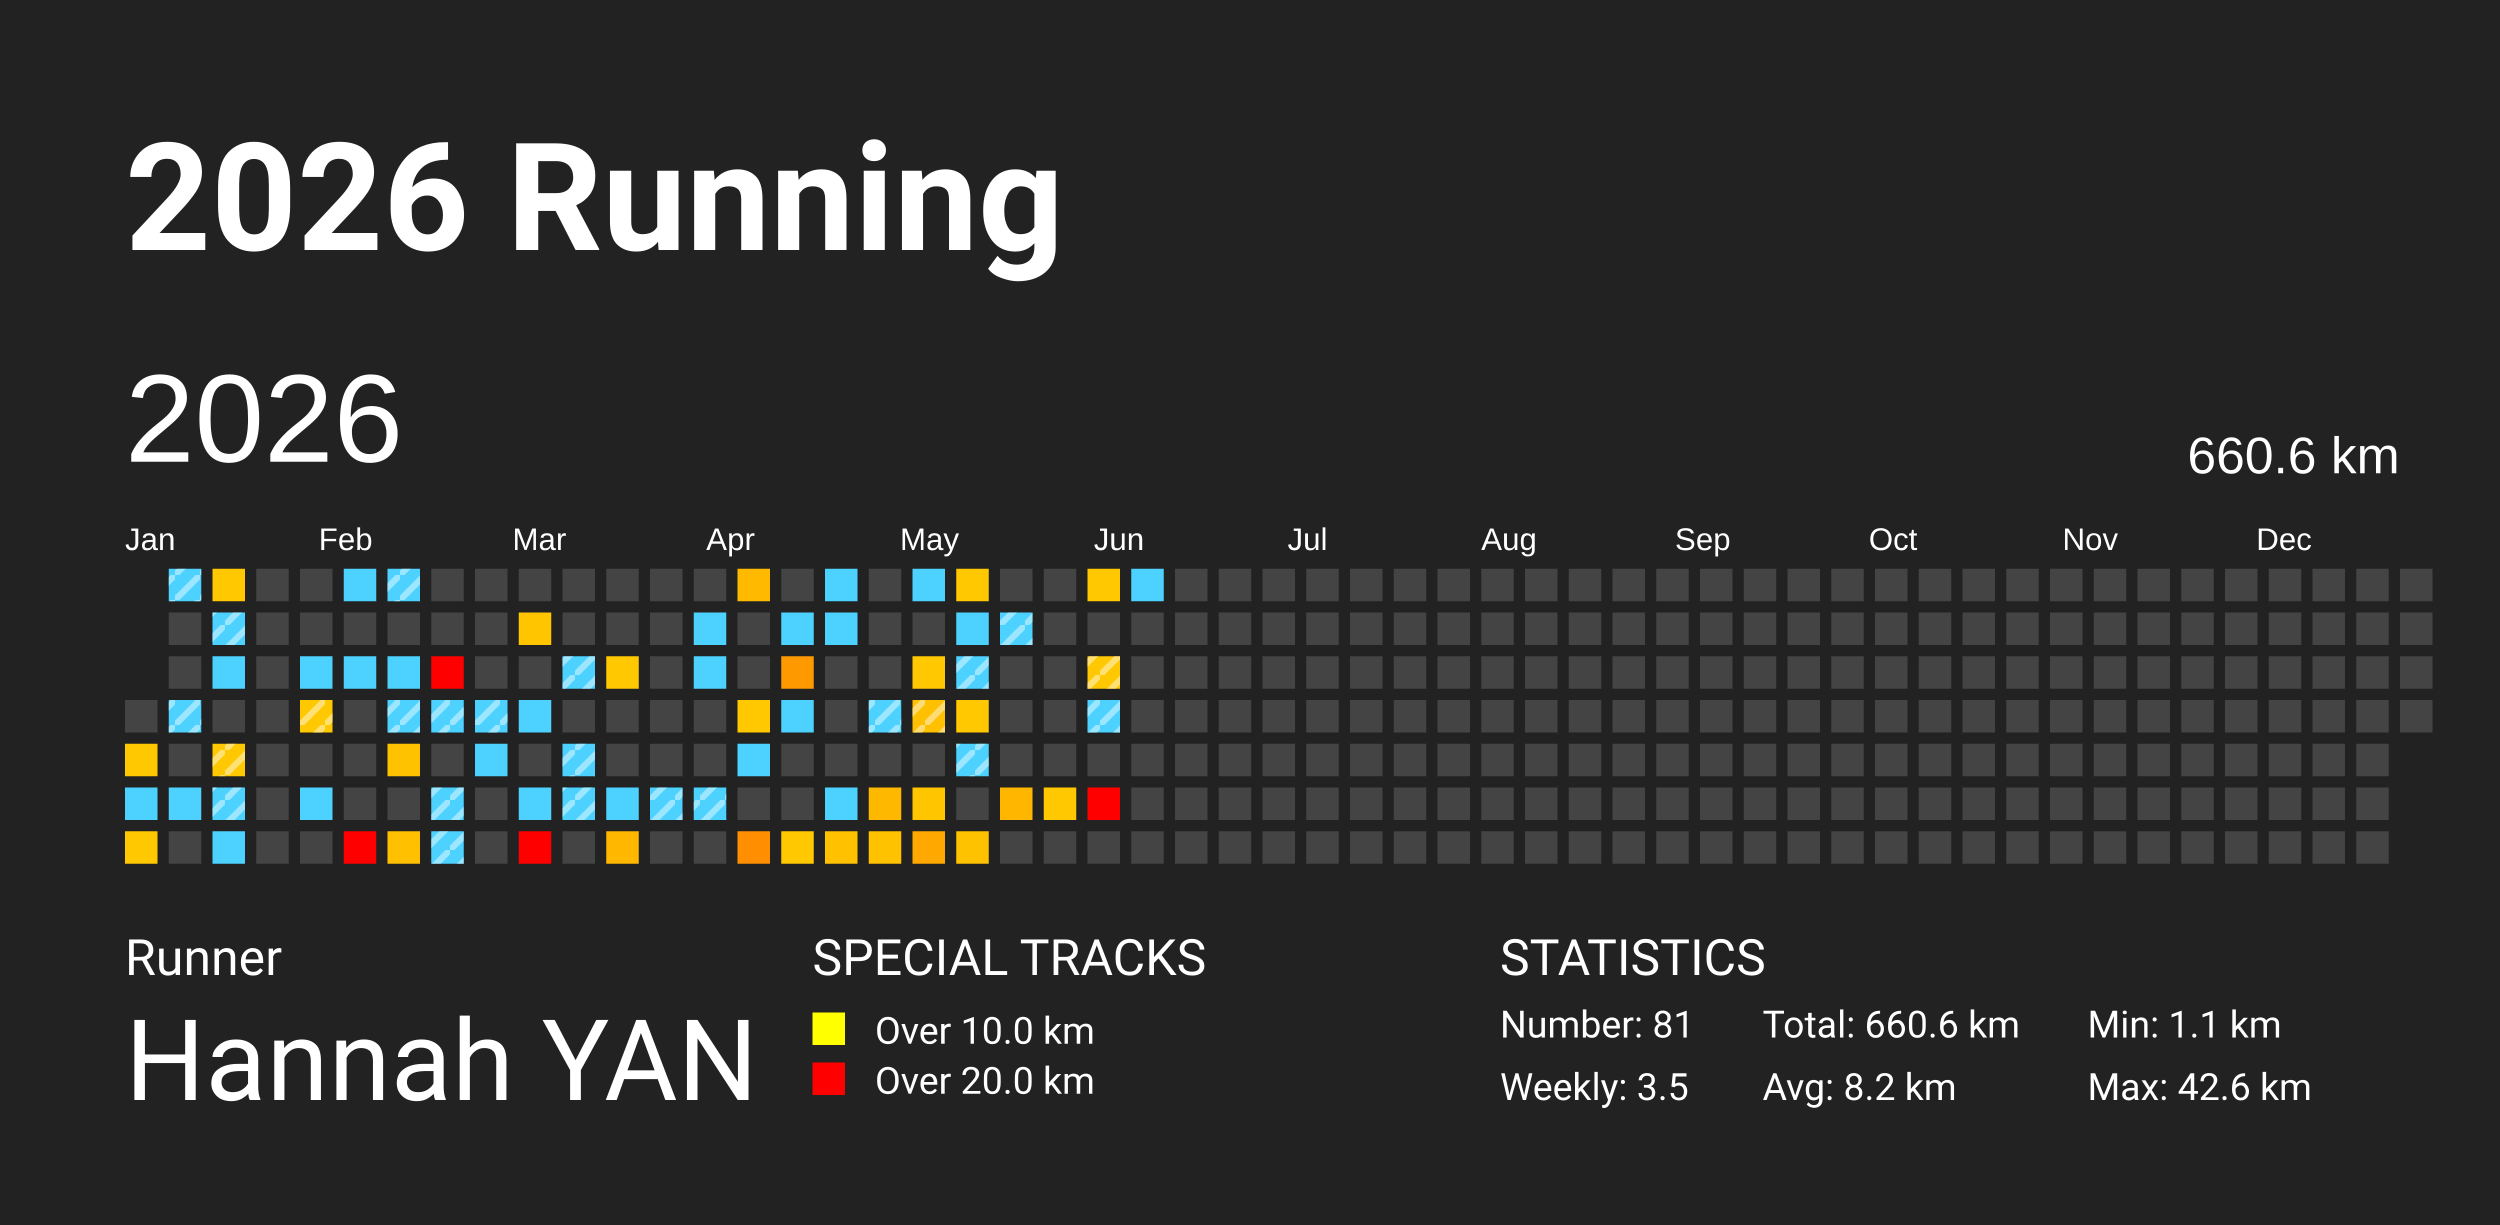
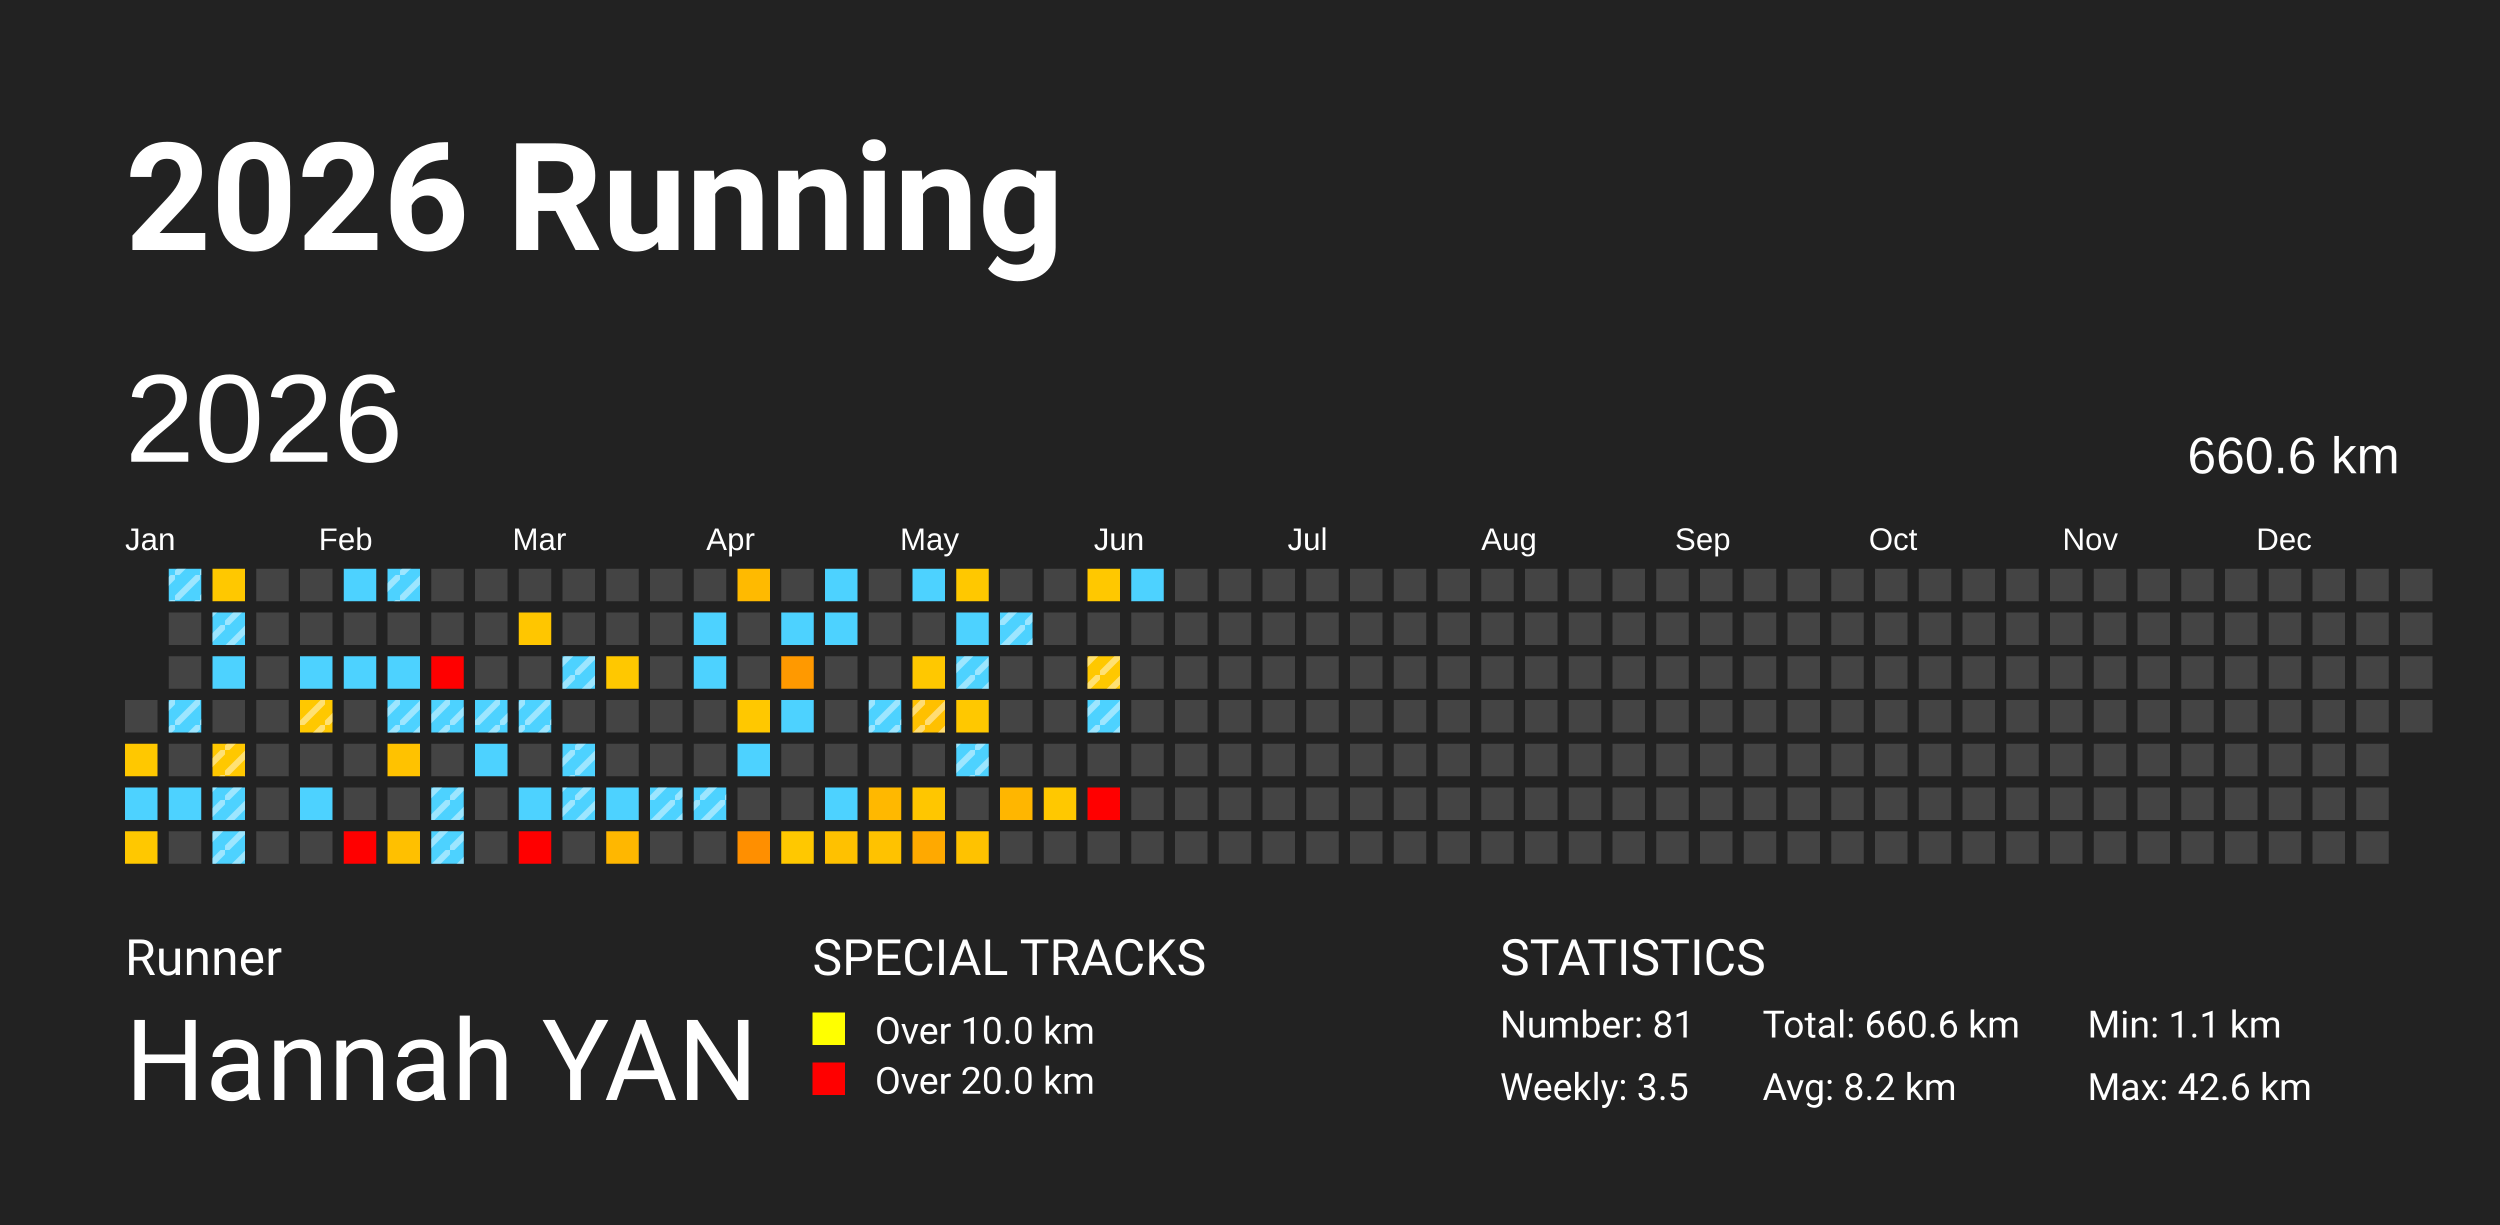
<svg xmlns="http://www.w3.org/2000/svg" baseProfile="full" height="98mm" version="1.1" viewBox="0,0,200,98" width="200mm">
  <defs>
    <pattern height="2" id="indoor-stripe" patternUnits="userSpaceOnUse" width="2">
      <line stroke="white" stroke-opacity="0.45" stroke-width="0.5" x1="0" x2="2" y1="2" y2="0" />
    </pattern>
  </defs>
  <rect fill="#222222" height="98" width="200" x="0" y="0" />
  <text fill="#FFFFFF" style="font-size:12px; font-family:-apple-system, BlinkMacSystemFont, 'Segoe UI', Roboto, 'Helvetica Neue', Arial, sans-serif; font-weight:bold;" x="10" y="20">2026 Running</text>
  <text fill="#FFFFFF" style="font-size:4px; font-family:-apple-system, BlinkMacSystemFont, 'Segoe UI', Roboto, 'Helvetica Neue', Arial, sans-serif;" x="10" y="78">Runner</text>
  <text fill="#FFFFFF" style="font-size:9px; font-family:-apple-system, BlinkMacSystemFont, 'Segoe UI', Roboto, 'Helvetica Neue', Arial, sans-serif;" x="10" y="88">Hannah YAN</text>
  <text fill="#FFFFFF" style="font-size:4px; font-family:-apple-system, BlinkMacSystemFont, 'Segoe UI', Roboto, 'Helvetica Neue', Arial, sans-serif;" x="65" y="78">SPECIAL TRACKS</text>
  <rect fill="yellow" height="2.6" width="2.6" x="65" y="81" />
  <text fill="#FFFFFF" style="font-size:3px; font-family:-apple-system, BlinkMacSystemFont, 'Segoe UI', Roboto, 'Helvetica Neue', Arial, sans-serif;" x="70" y="83.5">Over 10.0 km</text>
  <rect fill="red" height="2.6" width="2.6" x="65" y="85" />
  <text fill="#FFFFFF" style="font-size:3px; font-family:-apple-system, BlinkMacSystemFont, 'Segoe UI', Roboto, 'Helvetica Neue', Arial, sans-serif;" x="70" y="87.5">Over 20.0 km</text>
  <text fill="#FFFFFF" style="font-size:4px; font-family:-apple-system, BlinkMacSystemFont, 'Segoe UI', Roboto, 'Helvetica Neue', Arial, sans-serif;" x="120" y="78">STATISTICS</text>
  <text fill="#FFFFFF" style="font-size:3px; font-family:-apple-system, BlinkMacSystemFont, 'Segoe UI', Roboto, 'Helvetica Neue', Arial, sans-serif;" x="120" y="83">Number: 81</text>
  <text fill="#FFFFFF" style="font-size:3px; font-family:-apple-system, BlinkMacSystemFont, 'Segoe UI', Roboto, 'Helvetica Neue', Arial, sans-serif;" x="120" y="88">Weekly: 3.5</text>
  <text fill="#FFFFFF" style="font-size:3px; font-family:-apple-system, BlinkMacSystemFont, 'Segoe UI', Roboto, 'Helvetica Neue', Arial, sans-serif;" x="141" y="83">Total: 660.6 km</text>
  <text fill="#FFFFFF" style="font-size:3px; font-family:-apple-system, BlinkMacSystemFont, 'Segoe UI', Roboto, 'Helvetica Neue', Arial, sans-serif;" x="141" y="88">Avg: 8.2 km</text>
  <text fill="#FFFFFF" style="font-size:3px; font-family:-apple-system, BlinkMacSystemFont, 'Segoe UI', Roboto, 'Helvetica Neue', Arial, sans-serif;" x="167" y="83">Min: 1.1 km</text>
  <text fill="#FFFFFF" style="font-size:3px; font-family:-apple-system, BlinkMacSystemFont, 'Segoe UI', Roboto, 'Helvetica Neue', Arial, sans-serif;" x="167" y="88">Max: 42.6 km</text>
  <text dominant-baseline="hanging" fill="#FFFFFF" style="font-size:10.0px; font-family:Arial;" x="10" y="30">2026</text>
  <text dominant-baseline="hanging" fill="#FFFFFF" style="font-size:4.125px; font-family:Arial;" x="175" y="35">660.6 km</text>
  <text fill="#FFFFFF" style="font-size:2.5px; font-family:Arial" x="10.0" y="44">Jan</text>
  <text fill="#FFFFFF" style="font-size:2.5px; font-family:Arial" x="25.5" y="44">Feb</text>
  <text fill="#FFFFFF" style="font-size:2.5px; font-family:Arial" x="41.0" y="44">Mar</text>
  <text fill="#FFFFFF" style="font-size:2.5px; font-family:Arial" x="56.5" y="44">Apr</text>
  <text fill="#FFFFFF" style="font-size:2.5px; font-family:Arial" x="72.0" y="44">May</text>
  <text fill="#FFFFFF" style="font-size:2.5px; font-family:Arial" x="87.5" y="44">Jun</text>
  <text fill="#FFFFFF" style="font-size:2.5px; font-family:Arial" x="103.0" y="44">Jul</text>
  <text fill="#FFFFFF" style="font-size:2.5px; font-family:Arial" x="118.5" y="44">Aug</text>
  <text fill="#FFFFFF" style="font-size:2.5px; font-family:Arial" x="134.0" y="44">Sep</text>
  <text fill="#FFFFFF" style="font-size:2.5px; font-family:Arial" x="149.5" y="44">Oct</text>
  <text fill="#FFFFFF" style="font-size:2.5px; font-family:Arial" x="165.0" y="44">Nov</text>
  <text fill="#FFFFFF" style="font-size:2.5px; font-family:Arial" x="180.5" y="44">Dec</text>
  <rect fill="#444444" height="2.6" width="2.6" x="10.0" y="56.0" />
  <rect fill="#ffc800" height="2.6" width="2.6" x="10.0" y="59.5" />
  <rect fill="#4dd2ff" height="2.6" width="2.6" x="10.0" y="63.0" />
  <rect fill="#ffc800" height="2.6" width="2.6" x="10.0" y="66.5" />
  <rect fill="#4dd2ff" height="2.6" width="2.6" x="13.5" y="45.5" />
  <rect fill="url(#indoor-stripe)" height="2.6" style="pointer-events: none;" width="2.6" x="13.5" y="45.5" />
  <rect fill="#444444" height="2.6" width="2.6" x="13.5" y="49.0" />
  <rect fill="#444444" height="2.6" width="2.6" x="13.5" y="52.5" />
  <rect fill="#4dd2ff" height="2.6" width="2.6" x="13.5" y="56.0" />
  <rect fill="url(#indoor-stripe)" height="2.6" style="pointer-events: none;" width="2.6" x="13.5" y="56.0" />
  <rect fill="#444444" height="2.6" width="2.6" x="13.5" y="59.5" />
  <rect fill="#4dd2ff" height="2.6" width="2.6" x="13.5" y="63.0" />
  <rect fill="#444444" height="2.6" width="2.6" x="13.5" y="66.5" />
  <rect fill="#ffc800" height="2.6" width="2.6" x="17.0" y="45.5" />
  <rect fill="#4dd2ff" height="2.6" width="2.6" x="17.0" y="49.0" />
  <rect fill="url(#indoor-stripe)" height="2.6" style="pointer-events: none;" width="2.6" x="17.0" y="49.0" />
  <rect fill="#4dd2ff" height="2.6" width="2.6" x="17.0" y="52.5" />
  <rect fill="#444444" height="2.6" width="2.6" x="17.0" y="56.0" />
  <rect fill="#ffc800" height="2.6" width="2.6" x="17.0" y="59.5" />
  <rect fill="url(#indoor-stripe)" height="2.6" style="pointer-events: none;" width="2.6" x="17.0" y="59.5" />
  <rect fill="#4dd2ff" height="2.6" width="2.6" x="17.0" y="63.0" />
  <rect fill="url(#indoor-stripe)" height="2.6" style="pointer-events: none;" width="2.6" x="17.0" y="63.0" />
  <rect fill="#4dd2ff" height="2.6" width="2.6" x="17.0" y="66.5" />
+   <rect fill="url(#indoor-stripe)" height="2.6" style="pointer-events: none;" width="2.6" x="17.0" y="66.5" />
  <rect fill="#444444" height="2.6" width="2.6" x="20.5" y="45.5" />
  <rect fill="#444444" height="2.6" width="2.6" x="20.5" y="49.0" />
  <rect fill="#444444" height="2.6" width="2.6" x="20.5" y="52.5" />
  <rect fill="#444444" height="2.6" width="2.6" x="20.5" y="56.0" />
  <rect fill="#444444" height="2.6" width="2.6" x="20.5" y="59.5" />
  <rect fill="#444444" height="2.6" width="2.6" x="20.5" y="63.0" />
  <rect fill="#444444" height="2.6" width="2.6" x="20.5" y="66.5" />
  <rect fill="#444444" height="2.6" width="2.6" x="24.0" y="45.5" />
  <rect fill="#444444" height="2.6" width="2.6" x="24.0" y="49.0" />
  <rect fill="#4dd2ff" height="2.6" width="2.6" x="24.0" y="52.5" />
  <rect fill="#ffc800" height="2.6" width="2.6" x="24.0" y="56.0" />
  <rect fill="url(#indoor-stripe)" height="2.6" style="pointer-events: none;" width="2.6" x="24.0" y="56.0" />
  <rect fill="#444444" height="2.6" width="2.6" x="24.0" y="59.5" />
  <rect fill="#4dd2ff" height="2.6" width="2.6" x="24.0" y="63.0" />
  <rect fill="#444444" height="2.6" width="2.6" x="24.0" y="66.5" />
  <rect fill="#4dd2ff" height="2.6" width="2.6" x="27.5" y="45.5" />
  <rect fill="#444444" height="2.6" width="2.6" x="27.5" y="49.0" />
  <rect fill="#4dd2ff" height="2.6" width="2.6" x="27.5" y="52.5" />
  <rect fill="#444444" height="2.6" width="2.6" x="27.5" y="56.0" />
  <rect fill="#444444" height="2.6" width="2.6" x="27.5" y="59.5" />
  <rect fill="#444444" height="2.6" width="2.6" x="27.5" y="63.0" />
  <rect fill="red" height="2.6" width="2.6" x="27.5" y="66.5" />
  <rect fill="#4dd2ff" height="2.6" width="2.6" x="31.0" y="45.5" />
  <rect fill="url(#indoor-stripe)" height="2.6" style="pointer-events: none;" width="2.6" x="31.0" y="45.5" />
  <rect fill="#444444" height="2.6" width="2.6" x="31.0" y="49.0" />
  <rect fill="#4dd2ff" height="2.6" width="2.6" x="31.0" y="52.5" />
  <rect fill="#4dd2ff" height="2.6" width="2.6" x="31.0" y="56.0" />
  <rect fill="url(#indoor-stripe)" height="2.6" style="pointer-events: none;" width="2.6" x="31.0" y="56.0" />
  <rect fill="#ffc200" height="2.6" width="2.6" x="31.0" y="59.5" />
  <rect fill="#444444" height="2.6" width="2.6" x="31.0" y="63.0" />
  <rect fill="#ffc000" height="2.6" width="2.6" x="31.0" y="66.5" />
  <rect fill="#444444" height="2.6" width="2.6" x="34.5" y="45.5" />
  <rect fill="#444444" height="2.6" width="2.6" x="34.5" y="49.0" />
  <rect fill="red" height="2.6" width="2.6" x="34.5" y="52.5" />
  <rect fill="#4dd2ff" height="2.6" width="2.6" x="34.5" y="56.0" />
  <rect fill="url(#indoor-stripe)" height="2.6" style="pointer-events: none;" width="2.6" x="34.5" y="56.0" />
  <rect fill="#444444" height="2.6" width="2.6" x="34.5" y="59.5" />
  <rect fill="#4dd2ff" height="2.6" width="2.6" x="34.5" y="63.0" />
  <rect fill="url(#indoor-stripe)" height="2.6" style="pointer-events: none;" width="2.6" x="34.5" y="63.0" />
  <rect fill="#4dd2ff" height="2.6" width="2.6" x="34.5" y="66.5" />
  <rect fill="url(#indoor-stripe)" height="2.6" style="pointer-events: none;" width="2.6" x="34.5" y="66.5" />
  <rect fill="#444444" height="2.6" width="2.6" x="38.0" y="45.5" />
  <rect fill="#444444" height="2.6" width="2.6" x="38.0" y="49.0" />
  <rect fill="#444444" height="2.6" width="2.6" x="38.0" y="52.5" />
  <rect fill="#4dd2ff" height="2.6" width="2.6" x="38.0" y="56.0" />
  <rect fill="url(#indoor-stripe)" height="2.6" style="pointer-events: none;" width="2.6" x="38.0" y="56.0" />
  <rect fill="#4dd2ff" height="2.6" width="2.6" x="38.0" y="59.5" />
  <rect fill="#444444" height="2.6" width="2.6" x="38.0" y="63.0" />
  <rect fill="#444444" height="2.6" width="2.6" x="38.0" y="66.5" />
  <rect fill="#444444" height="2.6" width="2.6" x="41.5" y="45.5" />
  <rect fill="#ffc600" height="2.6" width="2.6" x="41.5" y="49.0" />
  <rect fill="#444444" height="2.6" width="2.6" x="41.5" y="52.5" />
  <rect fill="#4dd2ff" height="2.6" width="2.6" x="41.5" y="56.0" />
+   <rect fill="url(#indoor-stripe)" height="2.6" style="pointer-events: none;" width="2.6" x="41.5" y="56.0" />
  <rect fill="#444444" height="2.6" width="2.6" x="41.5" y="59.5" />
  <rect fill="#4dd2ff" height="2.6" width="2.6" x="41.5" y="63.0" />
  <rect fill="red" height="2.6" width="2.6" x="41.5" y="66.5" />
  <rect fill="#444444" height="2.6" width="2.6" x="45.0" y="45.5" />
  <rect fill="#444444" height="2.6" width="2.6" x="45.0" y="49.0" />
  <rect fill="#4dd2ff" height="2.6" width="2.6" x="45.0" y="52.5" />
  <rect fill="url(#indoor-stripe)" height="2.6" style="pointer-events: none;" width="2.6" x="45.0" y="52.5" />
  <rect fill="#444444" height="2.6" width="2.6" x="45.0" y="56.0" />
  <rect fill="#4dd2ff" height="2.6" width="2.6" x="45.0" y="59.5" />
  <rect fill="url(#indoor-stripe)" height="2.6" style="pointer-events: none;" width="2.6" x="45.0" y="59.5" />
  <rect fill="#4dd2ff" height="2.6" width="2.6" x="45.0" y="63.0" />
  <rect fill="url(#indoor-stripe)" height="2.6" style="pointer-events: none;" width="2.6" x="45.0" y="63.0" />
  <rect fill="#444444" height="2.6" width="2.6" x="45.0" y="66.5" />
  <rect fill="#444444" height="2.6" width="2.6" x="48.5" y="45.5" />
  <rect fill="#444444" height="2.6" width="2.6" x="48.5" y="49.0" />
  <rect fill="#ffc800" height="2.6" width="2.6" x="48.5" y="52.5" />
  <rect fill="#444444" height="2.6" width="2.6" x="48.5" y="56.0" />
  <rect fill="#444444" height="2.6" width="2.6" x="48.5" y="59.5" />
  <rect fill="#4dd2ff" height="2.6" width="2.6" x="48.5" y="63.0" />
  <rect fill="#ffb700" height="2.6" width="2.6" x="48.5" y="66.5" />
  <rect fill="#444444" height="2.6" width="2.6" x="52.0" y="45.5" />
  <rect fill="#444444" height="2.6" width="2.6" x="52.0" y="49.0" />
  <rect fill="#444444" height="2.6" width="2.6" x="52.0" y="52.5" />
  <rect fill="#444444" height="2.6" width="2.6" x="52.0" y="56.0" />
  <rect fill="#444444" height="2.6" width="2.6" x="52.0" y="59.5" />
  <rect fill="#4dd2ff" height="2.6" width="2.6" x="52.0" y="63.0" />
  <rect fill="url(#indoor-stripe)" height="2.6" style="pointer-events: none;" width="2.6" x="52.0" y="63.0" />
  <rect fill="#444444" height="2.6" width="2.6" x="52.0" y="66.5" />
  <rect fill="#444444" height="2.6" width="2.6" x="55.5" y="45.5" />
  <rect fill="#4dd2ff" height="2.6" width="2.6" x="55.5" y="49.0" />
  <rect fill="#4dd2ff" height="2.6" width="2.6" x="55.5" y="52.5" />
  <rect fill="#444444" height="2.6" width="2.6" x="55.5" y="56.0" />
  <rect fill="#444444" height="2.6" width="2.6" x="55.5" y="59.5" />
  <rect fill="#4dd2ff" height="2.6" width="2.6" x="55.5" y="63.0" />
  <rect fill="url(#indoor-stripe)" height="2.6" style="pointer-events: none;" width="2.6" x="55.5" y="63.0" />
  <rect fill="#444444" height="2.6" width="2.6" x="55.5" y="66.5" />
  <rect fill="#ffba00" height="2.6" width="2.6" x="59.0" y="45.5" />
  <rect fill="#444444" height="2.6" width="2.6" x="59.0" y="49.0" />
  <rect fill="#444444" height="2.6" width="2.6" x="59.0" y="52.5" />
  <rect fill="#ffc800" height="2.6" width="2.6" x="59.0" y="56.0" />
  <rect fill="#4dd2ff" height="2.6" width="2.6" x="59.0" y="59.5" />
  <rect fill="#444444" height="2.6" width="2.6" x="59.0" y="63.0" />
  <rect fill="#ff8f00" height="2.6" width="2.6" x="59.0" y="66.5" />
  <rect fill="#444444" height="2.6" width="2.6" x="62.5" y="45.5" />
  <rect fill="#4dd2ff" height="2.6" width="2.6" x="62.5" y="49.0" />
  <rect fill="#ff9900" height="2.6" width="2.6" x="62.5" y="52.5" />
  <rect fill="#4dd2ff" height="2.6" width="2.6" x="62.5" y="56.0" />
  <rect fill="#444444" height="2.6" width="2.6" x="62.5" y="59.5" />
  <rect fill="#444444" height="2.6" width="2.6" x="62.5" y="63.0" />
  <rect fill="#ffc800" height="2.6" width="2.6" x="62.5" y="66.5" />
  <rect fill="#4dd2ff" height="2.6" width="2.6" x="66.0" y="45.5" />
  <rect fill="#4dd2ff" height="2.6" width="2.6" x="66.0" y="49.0" />
  <rect fill="#444444" height="2.6" width="2.6" x="66.0" y="52.5" />
  <rect fill="#444444" height="2.6" width="2.6" x="66.0" y="56.0" />
  <rect fill="#444444" height="2.6" width="2.6" x="66.0" y="59.5" />
  <rect fill="#4dd2ff" height="2.6" width="2.6" x="66.0" y="63.0" />
  <rect fill="#ffc100" height="2.6" width="2.6" x="66.0" y="66.5" />
  <rect fill="#444444" height="2.6" width="2.6" x="69.5" y="45.5" />
  <rect fill="#444444" height="2.6" width="2.6" x="69.5" y="49.0" />
  <rect fill="#444444" height="2.6" width="2.6" x="69.5" y="52.5" />
  <rect fill="#4dd2ff" height="2.6" width="2.6" x="69.5" y="56.0" />
  <rect fill="url(#indoor-stripe)" height="2.6" style="pointer-events: none;" width="2.6" x="69.5" y="56.0" />
  <rect fill="#444444" height="2.6" width="2.6" x="69.5" y="59.5" />
  <rect fill="#ffb800" height="2.6" width="2.6" x="69.5" y="63.0" />
  <rect fill="#ffc200" height="2.6" width="2.6" x="69.5" y="66.5" />
  <rect fill="#4dd2ff" height="2.6" width="2.6" x="73.0" y="45.5" />
  <rect fill="#444444" height="2.6" width="2.6" x="73.0" y="49.0" />
  <rect fill="#ffc800" height="2.6" width="2.6" x="73.0" y="52.5" />
  <rect fill="#ffc000" height="2.6" width="2.6" x="73.0" y="56.0" />
  <rect fill="url(#indoor-stripe)" height="2.6" style="pointer-events: none;" width="2.6" x="73.0" y="56.0" />
  <rect fill="#444444" height="2.6" width="2.6" x="73.0" y="59.5" />
  <rect fill="#ffc600" height="2.6" width="2.6" x="73.0" y="63.0" />
  <rect fill="#ffa900" height="2.6" width="2.6" x="73.0" y="66.5" />
  <rect fill="#ffc800" height="2.6" width="2.6" x="76.5" y="45.5" />
  <rect fill="#4dd2ff" height="2.6" width="2.6" x="76.5" y="49.0" />
  <rect fill="#4dd2ff" height="2.6" width="2.6" x="76.5" y="52.5" />
  <rect fill="url(#indoor-stripe)" height="2.6" style="pointer-events: none;" width="2.6" x="76.5" y="52.5" />
  <rect fill="#ffc800" height="2.6" width="2.6" x="76.5" y="56.0" />
  <rect fill="#4dd2ff" height="2.6" width="2.6" x="76.5" y="59.5" />
  <rect fill="url(#indoor-stripe)" height="2.6" style="pointer-events: none;" width="2.6" x="76.5" y="59.5" />
  <rect fill="#444444" height="2.6" width="2.6" x="76.5" y="63.0" />
  <rect fill="#ffc200" height="2.6" width="2.6" x="76.5" y="66.5" />
  <rect fill="#444444" height="2.6" width="2.6" x="80.0" y="45.5" />
  <rect fill="#4dd2ff" height="2.6" width="2.6" x="80.0" y="49.0" />
  <rect fill="url(#indoor-stripe)" height="2.6" style="pointer-events: none;" width="2.6" x="80.0" y="49.0" />
  <rect fill="#444444" height="2.6" width="2.6" x="80.0" y="52.5" />
  <rect fill="#444444" height="2.6" width="2.6" x="80.0" y="56.0" />
  <rect fill="#444444" height="2.6" width="2.6" x="80.0" y="59.5" />
  <rect fill="#ffb600" height="2.6" width="2.6" x="80.0" y="63.0" />
  <rect fill="#444444" height="2.6" width="2.6" x="80.0" y="66.5" />
  <rect fill="#444444" height="2.6" width="2.6" x="83.5" y="45.5" />
  <rect fill="#444444" height="2.6" width="2.6" x="83.5" y="49.0" />
  <rect fill="#444444" height="2.6" width="2.6" x="83.5" y="52.5" />
  <rect fill="#444444" height="2.6" width="2.6" x="83.5" y="56.0" />
  <rect fill="#444444" height="2.6" width="2.6" x="83.5" y="59.5" />
  <rect fill="#ffc800" height="2.6" width="2.6" x="83.5" y="63.0" />
  <rect fill="#444444" height="2.6" width="2.6" x="83.5" y="66.5" />
  <rect fill="#ffc800" height="2.6" width="2.6" x="87.0" y="45.5" />
  <rect fill="#444444" height="2.6" width="2.6" x="87.0" y="49.0" />
  <rect fill="#ffc800" height="2.6" width="2.6" x="87.0" y="52.5" />
  <rect fill="url(#indoor-stripe)" height="2.6" style="pointer-events: none;" width="2.6" x="87.0" y="52.5" />
  <rect fill="#4dd2ff" height="2.6" width="2.6" x="87.0" y="56.0" />
  <rect fill="url(#indoor-stripe)" height="2.6" style="pointer-events: none;" width="2.6" x="87.0" y="56.0" />
  <rect fill="#444444" height="2.6" width="2.6" x="87.0" y="59.5" />
  <rect fill="red" height="2.6" width="2.6" x="87.0" y="63.0" />
  <rect fill="#444444" height="2.6" width="2.6" x="87.0" y="66.5" />
  <rect fill="#4dd2ff" height="2.6" width="2.6" x="90.5" y="45.5" />
  <rect fill="#444444" height="2.6" width="2.6" x="90.5" y="49.0" />
  <rect fill="#444444" height="2.6" width="2.6" x="90.5" y="52.5" />
  <rect fill="#444444" height="2.6" width="2.6" x="90.5" y="56.0" />
  <rect fill="#444444" height="2.6" width="2.6" x="90.5" y="59.5" />
  <rect fill="#444444" height="2.6" width="2.6" x="90.5" y="63.0" />
  <rect fill="#444444" height="2.6" width="2.6" x="90.5" y="66.5" />
  <rect fill="#444444" height="2.6" width="2.6" x="94.0" y="45.5" />
  <rect fill="#444444" height="2.6" width="2.6" x="94.0" y="49.0" />
  <rect fill="#444444" height="2.6" width="2.6" x="94.0" y="52.5" />
  <rect fill="#444444" height="2.6" width="2.6" x="94.0" y="56.0" />
  <rect fill="#444444" height="2.6" width="2.6" x="94.0" y="59.5" />
  <rect fill="#444444" height="2.6" width="2.6" x="94.0" y="63.0" />
  <rect fill="#444444" height="2.6" width="2.6" x="94.0" y="66.5" />
  <rect fill="#444444" height="2.6" width="2.6" x="97.5" y="45.5" />
  <rect fill="#444444" height="2.6" width="2.6" x="97.5" y="49.0" />
  <rect fill="#444444" height="2.6" width="2.6" x="97.5" y="52.5" />
  <rect fill="#444444" height="2.6" width="2.6" x="97.5" y="56.0" />
  <rect fill="#444444" height="2.6" width="2.6" x="97.5" y="59.5" />
  <rect fill="#444444" height="2.6" width="2.6" x="97.5" y="63.0" />
  <rect fill="#444444" height="2.6" width="2.6" x="97.5" y="66.5" />
  <rect fill="#444444" height="2.6" width="2.6" x="101.0" y="45.5" />
  <rect fill="#444444" height="2.6" width="2.6" x="101.0" y="49.0" />
  <rect fill="#444444" height="2.6" width="2.6" x="101.0" y="52.5" />
  <rect fill="#444444" height="2.6" width="2.6" x="101.0" y="56.0" />
  <rect fill="#444444" height="2.6" width="2.6" x="101.0" y="59.5" />
  <rect fill="#444444" height="2.6" width="2.6" x="101.0" y="63.0" />
  <rect fill="#444444" height="2.6" width="2.6" x="101.0" y="66.5" />
  <rect fill="#444444" height="2.6" width="2.6" x="104.5" y="45.5" />
  <rect fill="#444444" height="2.6" width="2.6" x="104.5" y="49.0" />
  <rect fill="#444444" height="2.6" width="2.6" x="104.5" y="52.5" />
  <rect fill="#444444" height="2.6" width="2.6" x="104.5" y="56.0" />
  <rect fill="#444444" height="2.6" width="2.6" x="104.5" y="59.5" />
  <rect fill="#444444" height="2.6" width="2.6" x="104.5" y="63.0" />
  <rect fill="#444444" height="2.6" width="2.6" x="104.5" y="66.5" />
  <rect fill="#444444" height="2.6" width="2.6" x="108.0" y="45.5" />
  <rect fill="#444444" height="2.6" width="2.6" x="108.0" y="49.0" />
  <rect fill="#444444" height="2.6" width="2.6" x="108.0" y="52.5" />
  <rect fill="#444444" height="2.6" width="2.6" x="108.0" y="56.0" />
  <rect fill="#444444" height="2.6" width="2.6" x="108.0" y="59.5" />
  <rect fill="#444444" height="2.6" width="2.6" x="108.0" y="63.0" />
  <rect fill="#444444" height="2.6" width="2.6" x="108.0" y="66.5" />
  <rect fill="#444444" height="2.6" width="2.6" x="111.5" y="45.5" />
  <rect fill="#444444" height="2.6" width="2.6" x="111.5" y="49.0" />
  <rect fill="#444444" height="2.6" width="2.6" x="111.5" y="52.5" />
  <rect fill="#444444" height="2.6" width="2.6" x="111.5" y="56.0" />
  <rect fill="#444444" height="2.6" width="2.6" x="111.5" y="59.5" />
  <rect fill="#444444" height="2.6" width="2.6" x="111.5" y="63.0" />
  <rect fill="#444444" height="2.6" width="2.6" x="111.5" y="66.5" />
  <rect fill="#444444" height="2.6" width="2.6" x="115.0" y="45.5" />
  <rect fill="#444444" height="2.6" width="2.6" x="115.0" y="49.0" />
  <rect fill="#444444" height="2.6" width="2.6" x="115.0" y="52.5" />
  <rect fill="#444444" height="2.6" width="2.6" x="115.0" y="56.0" />
  <rect fill="#444444" height="2.6" width="2.6" x="115.0" y="59.5" />
  <rect fill="#444444" height="2.6" width="2.6" x="115.0" y="63.0" />
  <rect fill="#444444" height="2.6" width="2.6" x="115.0" y="66.5" />
  <rect fill="#444444" height="2.6" width="2.6" x="118.5" y="45.5" />
  <rect fill="#444444" height="2.6" width="2.6" x="118.5" y="49.0" />
  <rect fill="#444444" height="2.6" width="2.6" x="118.5" y="52.5" />
  <rect fill="#444444" height="2.6" width="2.6" x="118.5" y="56.0" />
  <rect fill="#444444" height="2.6" width="2.6" x="118.5" y="59.5" />
  <rect fill="#444444" height="2.6" width="2.6" x="118.5" y="63.0" />
  <rect fill="#444444" height="2.6" width="2.6" x="118.5" y="66.5" />
  <rect fill="#444444" height="2.6" width="2.6" x="122.0" y="45.5" />
  <rect fill="#444444" height="2.6" width="2.6" x="122.0" y="49.0" />
  <rect fill="#444444" height="2.6" width="2.6" x="122.0" y="52.5" />
  <rect fill="#444444" height="2.6" width="2.6" x="122.0" y="56.0" />
  <rect fill="#444444" height="2.6" width="2.6" x="122.0" y="59.5" />
  <rect fill="#444444" height="2.6" width="2.6" x="122.0" y="63.0" />
  <rect fill="#444444" height="2.6" width="2.6" x="122.0" y="66.5" />
  <rect fill="#444444" height="2.6" width="2.6" x="125.5" y="45.5" />
  <rect fill="#444444" height="2.6" width="2.6" x="125.5" y="49.0" />
  <rect fill="#444444" height="2.6" width="2.6" x="125.5" y="52.5" />
  <rect fill="#444444" height="2.6" width="2.6" x="125.5" y="56.0" />
  <rect fill="#444444" height="2.6" width="2.6" x="125.5" y="59.5" />
  <rect fill="#444444" height="2.6" width="2.6" x="125.5" y="63.0" />
  <rect fill="#444444" height="2.6" width="2.6" x="125.5" y="66.5" />
  <rect fill="#444444" height="2.6" width="2.6" x="129.0" y="45.5" />
  <rect fill="#444444" height="2.6" width="2.6" x="129.0" y="49.0" />
  <rect fill="#444444" height="2.6" width="2.6" x="129.0" y="52.5" />
  <rect fill="#444444" height="2.6" width="2.6" x="129.0" y="56.0" />
  <rect fill="#444444" height="2.6" width="2.6" x="129.0" y="59.5" />
  <rect fill="#444444" height="2.6" width="2.6" x="129.0" y="63.0" />
  <rect fill="#444444" height="2.6" width="2.6" x="129.0" y="66.5" />
  <rect fill="#444444" height="2.6" width="2.6" x="132.5" y="45.5" />
  <rect fill="#444444" height="2.6" width="2.6" x="132.5" y="49.0" />
  <rect fill="#444444" height="2.6" width="2.6" x="132.5" y="52.5" />
  <rect fill="#444444" height="2.6" width="2.6" x="132.5" y="56.0" />
  <rect fill="#444444" height="2.6" width="2.6" x="132.5" y="59.5" />
  <rect fill="#444444" height="2.6" width="2.6" x="132.5" y="63.0" />
  <rect fill="#444444" height="2.6" width="2.6" x="132.5" y="66.5" />
  <rect fill="#444444" height="2.6" width="2.6" x="136.0" y="45.5" />
  <rect fill="#444444" height="2.6" width="2.6" x="136.0" y="49.0" />
  <rect fill="#444444" height="2.6" width="2.6" x="136.0" y="52.5" />
  <rect fill="#444444" height="2.6" width="2.6" x="136.0" y="56.0" />
  <rect fill="#444444" height="2.6" width="2.6" x="136.0" y="59.5" />
  <rect fill="#444444" height="2.6" width="2.6" x="136.0" y="63.0" />
  <rect fill="#444444" height="2.6" width="2.6" x="136.0" y="66.5" />
  <rect fill="#444444" height="2.6" width="2.6" x="139.5" y="45.5" />
  <rect fill="#444444" height="2.6" width="2.6" x="139.5" y="49.0" />
  <rect fill="#444444" height="2.6" width="2.6" x="139.5" y="52.5" />
  <rect fill="#444444" height="2.6" width="2.6" x="139.5" y="56.0" />
  <rect fill="#444444" height="2.6" width="2.6" x="139.5" y="59.5" />
  <rect fill="#444444" height="2.6" width="2.6" x="139.5" y="63.0" />
  <rect fill="#444444" height="2.6" width="2.6" x="139.5" y="66.5" />
  <rect fill="#444444" height="2.6" width="2.6" x="143.0" y="45.5" />
  <rect fill="#444444" height="2.6" width="2.6" x="143.0" y="49.0" />
  <rect fill="#444444" height="2.6" width="2.6" x="143.0" y="52.5" />
  <rect fill="#444444" height="2.6" width="2.6" x="143.0" y="56.0" />
  <rect fill="#444444" height="2.6" width="2.6" x="143.0" y="59.5" />
  <rect fill="#444444" height="2.6" width="2.6" x="143.0" y="63.0" />
  <rect fill="#444444" height="2.6" width="2.6" x="143.0" y="66.5" />
  <rect fill="#444444" height="2.6" width="2.6" x="146.5" y="45.5" />
  <rect fill="#444444" height="2.6" width="2.6" x="146.5" y="49.0" />
  <rect fill="#444444" height="2.6" width="2.6" x="146.5" y="52.5" />
  <rect fill="#444444" height="2.6" width="2.6" x="146.5" y="56.0" />
  <rect fill="#444444" height="2.6" width="2.6" x="146.5" y="59.5" />
  <rect fill="#444444" height="2.6" width="2.6" x="146.5" y="63.0" />
  <rect fill="#444444" height="2.6" width="2.6" x="146.5" y="66.5" />
  <rect fill="#444444" height="2.6" width="2.6" x="150.0" y="45.5" />
  <rect fill="#444444" height="2.6" width="2.6" x="150.0" y="49.0" />
  <rect fill="#444444" height="2.6" width="2.6" x="150.0" y="52.5" />
  <rect fill="#444444" height="2.6" width="2.6" x="150.0" y="56.0" />
  <rect fill="#444444" height="2.6" width="2.6" x="150.0" y="59.5" />
  <rect fill="#444444" height="2.6" width="2.6" x="150.0" y="63.0" />
  <rect fill="#444444" height="2.6" width="2.6" x="150.0" y="66.5" />
  <rect fill="#444444" height="2.6" width="2.6" x="153.5" y="45.5" />
  <rect fill="#444444" height="2.6" width="2.6" x="153.5" y="49.0" />
  <rect fill="#444444" height="2.6" width="2.6" x="153.5" y="52.5" />
  <rect fill="#444444" height="2.6" width="2.6" x="153.5" y="56.0" />
  <rect fill="#444444" height="2.6" width="2.6" x="153.5" y="59.5" />
  <rect fill="#444444" height="2.6" width="2.6" x="153.5" y="63.0" />
  <rect fill="#444444" height="2.6" width="2.6" x="153.5" y="66.5" />
  <rect fill="#444444" height="2.6" width="2.6" x="157.0" y="45.5" />
  <rect fill="#444444" height="2.6" width="2.6" x="157.0" y="49.0" />
  <rect fill="#444444" height="2.6" width="2.6" x="157.0" y="52.5" />
  <rect fill="#444444" height="2.6" width="2.6" x="157.0" y="56.0" />
  <rect fill="#444444" height="2.6" width="2.6" x="157.0" y="59.5" />
  <rect fill="#444444" height="2.6" width="2.6" x="157.0" y="63.0" />
  <rect fill="#444444" height="2.6" width="2.6" x="157.0" y="66.5" />
  <rect fill="#444444" height="2.6" width="2.6" x="160.5" y="45.5" />
  <rect fill="#444444" height="2.6" width="2.6" x="160.5" y="49.0" />
  <rect fill="#444444" height="2.6" width="2.6" x="160.5" y="52.5" />
  <rect fill="#444444" height="2.6" width="2.6" x="160.5" y="56.0" />
  <rect fill="#444444" height="2.6" width="2.6" x="160.5" y="59.5" />
  <rect fill="#444444" height="2.6" width="2.6" x="160.5" y="63.0" />
  <rect fill="#444444" height="2.6" width="2.6" x="160.5" y="66.5" />
  <rect fill="#444444" height="2.6" width="2.6" x="164.0" y="45.5" />
  <rect fill="#444444" height="2.6" width="2.6" x="164.0" y="49.0" />
  <rect fill="#444444" height="2.6" width="2.6" x="164.0" y="52.5" />
  <rect fill="#444444" height="2.6" width="2.6" x="164.0" y="56.0" />
  <rect fill="#444444" height="2.6" width="2.6" x="164.0" y="59.5" />
  <rect fill="#444444" height="2.6" width="2.6" x="164.0" y="63.0" />
  <rect fill="#444444" height="2.6" width="2.6" x="164.0" y="66.5" />
  <rect fill="#444444" height="2.6" width="2.6" x="167.5" y="45.5" />
  <rect fill="#444444" height="2.6" width="2.6" x="167.5" y="49.0" />
  <rect fill="#444444" height="2.6" width="2.6" x="167.5" y="52.5" />
  <rect fill="#444444" height="2.6" width="2.6" x="167.5" y="56.0" />
  <rect fill="#444444" height="2.6" width="2.6" x="167.5" y="59.5" />
  <rect fill="#444444" height="2.6" width="2.6" x="167.5" y="63.0" />
  <rect fill="#444444" height="2.6" width="2.6" x="167.5" y="66.5" />
  <rect fill="#444444" height="2.6" width="2.6" x="171.0" y="45.5" />
  <rect fill="#444444" height="2.6" width="2.6" x="171.0" y="49.0" />
  <rect fill="#444444" height="2.6" width="2.6" x="171.0" y="52.5" />
  <rect fill="#444444" height="2.6" width="2.6" x="171.0" y="56.0" />
  <rect fill="#444444" height="2.6" width="2.6" x="171.0" y="59.5" />
  <rect fill="#444444" height="2.6" width="2.6" x="171.0" y="63.0" />
  <rect fill="#444444" height="2.6" width="2.6" x="171.0" y="66.5" />
  <rect fill="#444444" height="2.6" width="2.6" x="174.5" y="45.5" />
  <rect fill="#444444" height="2.6" width="2.6" x="174.5" y="49.0" />
  <rect fill="#444444" height="2.6" width="2.6" x="174.5" y="52.5" />
  <rect fill="#444444" height="2.6" width="2.6" x="174.5" y="56.0" />
  <rect fill="#444444" height="2.6" width="2.6" x="174.5" y="59.5" />
  <rect fill="#444444" height="2.6" width="2.6" x="174.5" y="63.0" />
  <rect fill="#444444" height="2.6" width="2.6" x="174.5" y="66.5" />
  <rect fill="#444444" height="2.6" width="2.6" x="178.0" y="45.5" />
  <rect fill="#444444" height="2.6" width="2.6" x="178.0" y="49.0" />
  <rect fill="#444444" height="2.6" width="2.6" x="178.0" y="52.5" />
  <rect fill="#444444" height="2.6" width="2.6" x="178.0" y="56.0" />
  <rect fill="#444444" height="2.6" width="2.6" x="178.0" y="59.5" />
  <rect fill="#444444" height="2.6" width="2.6" x="178.0" y="63.0" />
  <rect fill="#444444" height="2.6" width="2.6" x="178.0" y="66.5" />
  <rect fill="#444444" height="2.6" width="2.6" x="181.5" y="45.5" />
  <rect fill="#444444" height="2.6" width="2.6" x="181.5" y="49.0" />
  <rect fill="#444444" height="2.6" width="2.6" x="181.5" y="52.5" />
  <rect fill="#444444" height="2.6" width="2.6" x="181.5" y="56.0" />
  <rect fill="#444444" height="2.6" width="2.6" x="181.5" y="59.5" />
  <rect fill="#444444" height="2.6" width="2.6" x="181.5" y="63.0" />
  <rect fill="#444444" height="2.6" width="2.6" x="181.5" y="66.5" />
  <rect fill="#444444" height="2.6" width="2.6" x="185.0" y="45.5" />
  <rect fill="#444444" height="2.6" width="2.6" x="185.0" y="49.0" />
  <rect fill="#444444" height="2.6" width="2.6" x="185.0" y="52.5" />
  <rect fill="#444444" height="2.6" width="2.6" x="185.0" y="56.0" />
  <rect fill="#444444" height="2.6" width="2.6" x="185.0" y="59.5" />
  <rect fill="#444444" height="2.6" width="2.6" x="185.0" y="63.0" />
  <rect fill="#444444" height="2.6" width="2.6" x="185.0" y="66.5" />
  <rect fill="#444444" height="2.6" width="2.6" x="188.5" y="45.5" />
  <rect fill="#444444" height="2.6" width="2.6" x="188.5" y="49.0" />
  <rect fill="#444444" height="2.6" width="2.6" x="188.5" y="52.5" />
  <rect fill="#444444" height="2.6" width="2.6" x="188.5" y="56.0" />
  <rect fill="#444444" height="2.6" width="2.6" x="188.5" y="59.5" />
  <rect fill="#444444" height="2.6" width="2.6" x="188.5" y="63.0" />
  <rect fill="#444444" height="2.6" width="2.6" x="188.5" y="66.5" />
  <rect fill="#444444" height="2.6" width="2.6" x="192.0" y="45.5" />
  <rect fill="#444444" height="2.6" width="2.6" x="192.0" y="49.0" />
  <rect fill="#444444" height="2.6" width="2.6" x="192.0" y="52.5" />
  <rect fill="#444444" height="2.6" width="2.6" x="192.0" y="56.0" />
</svg>
